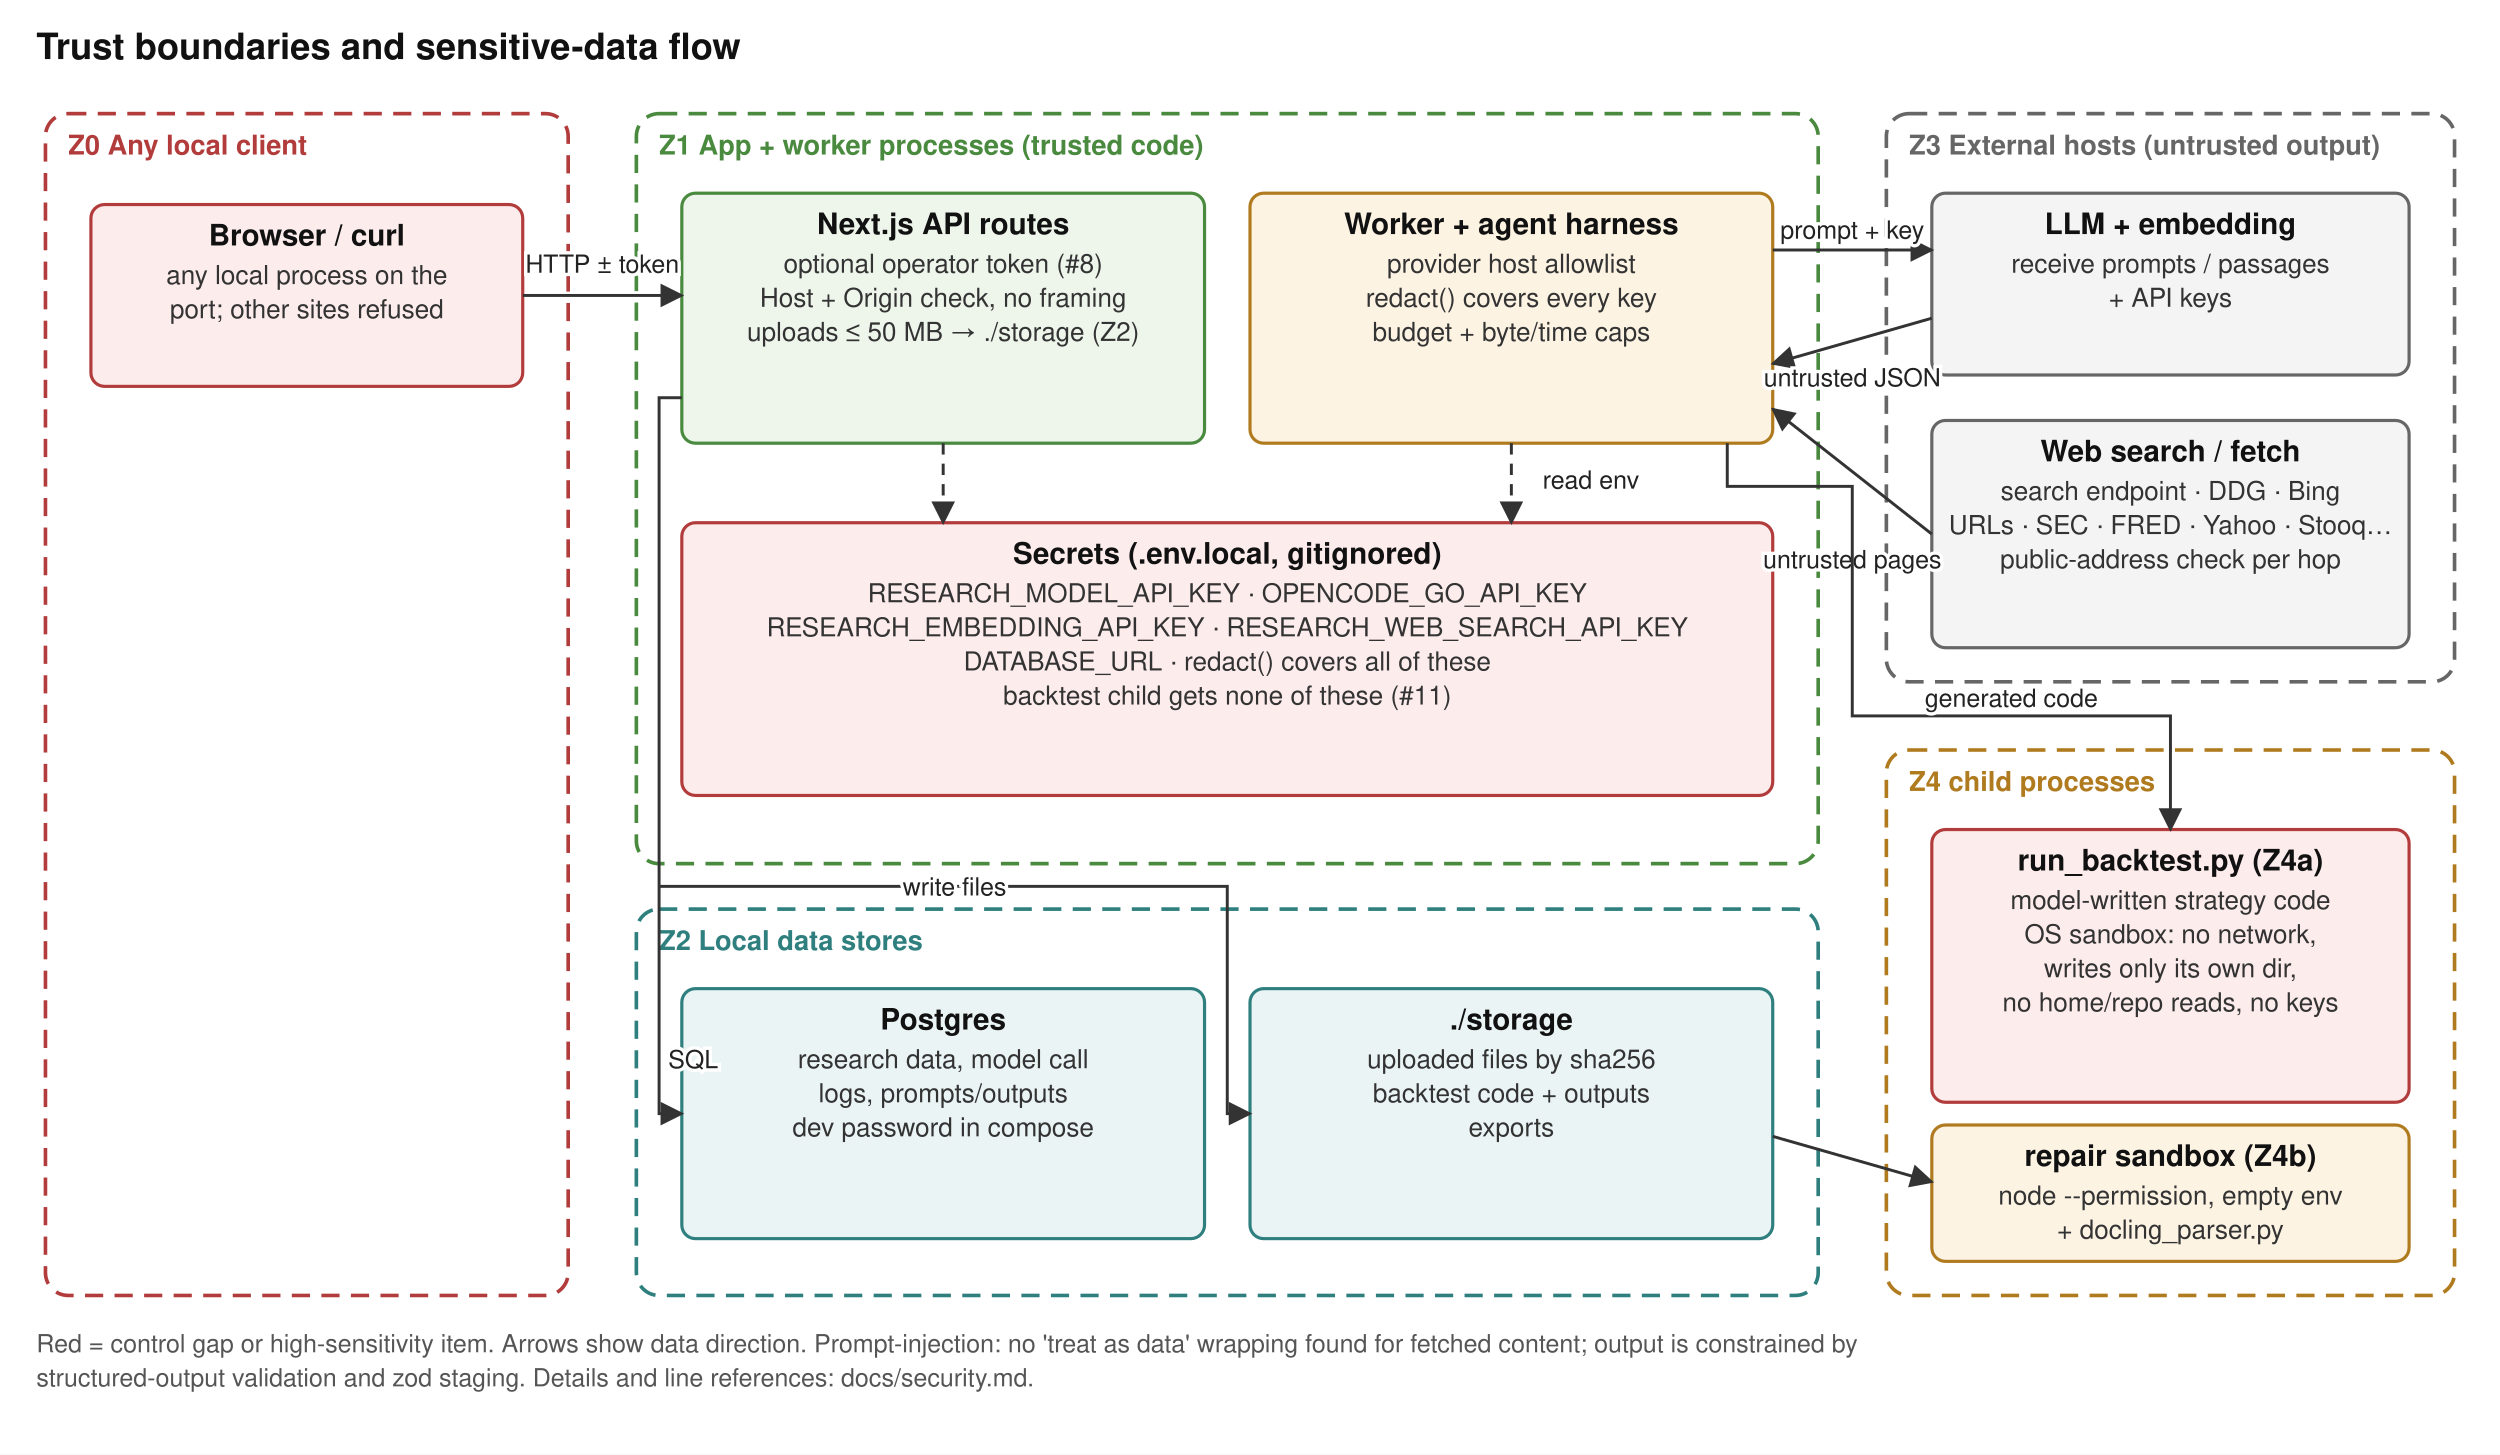
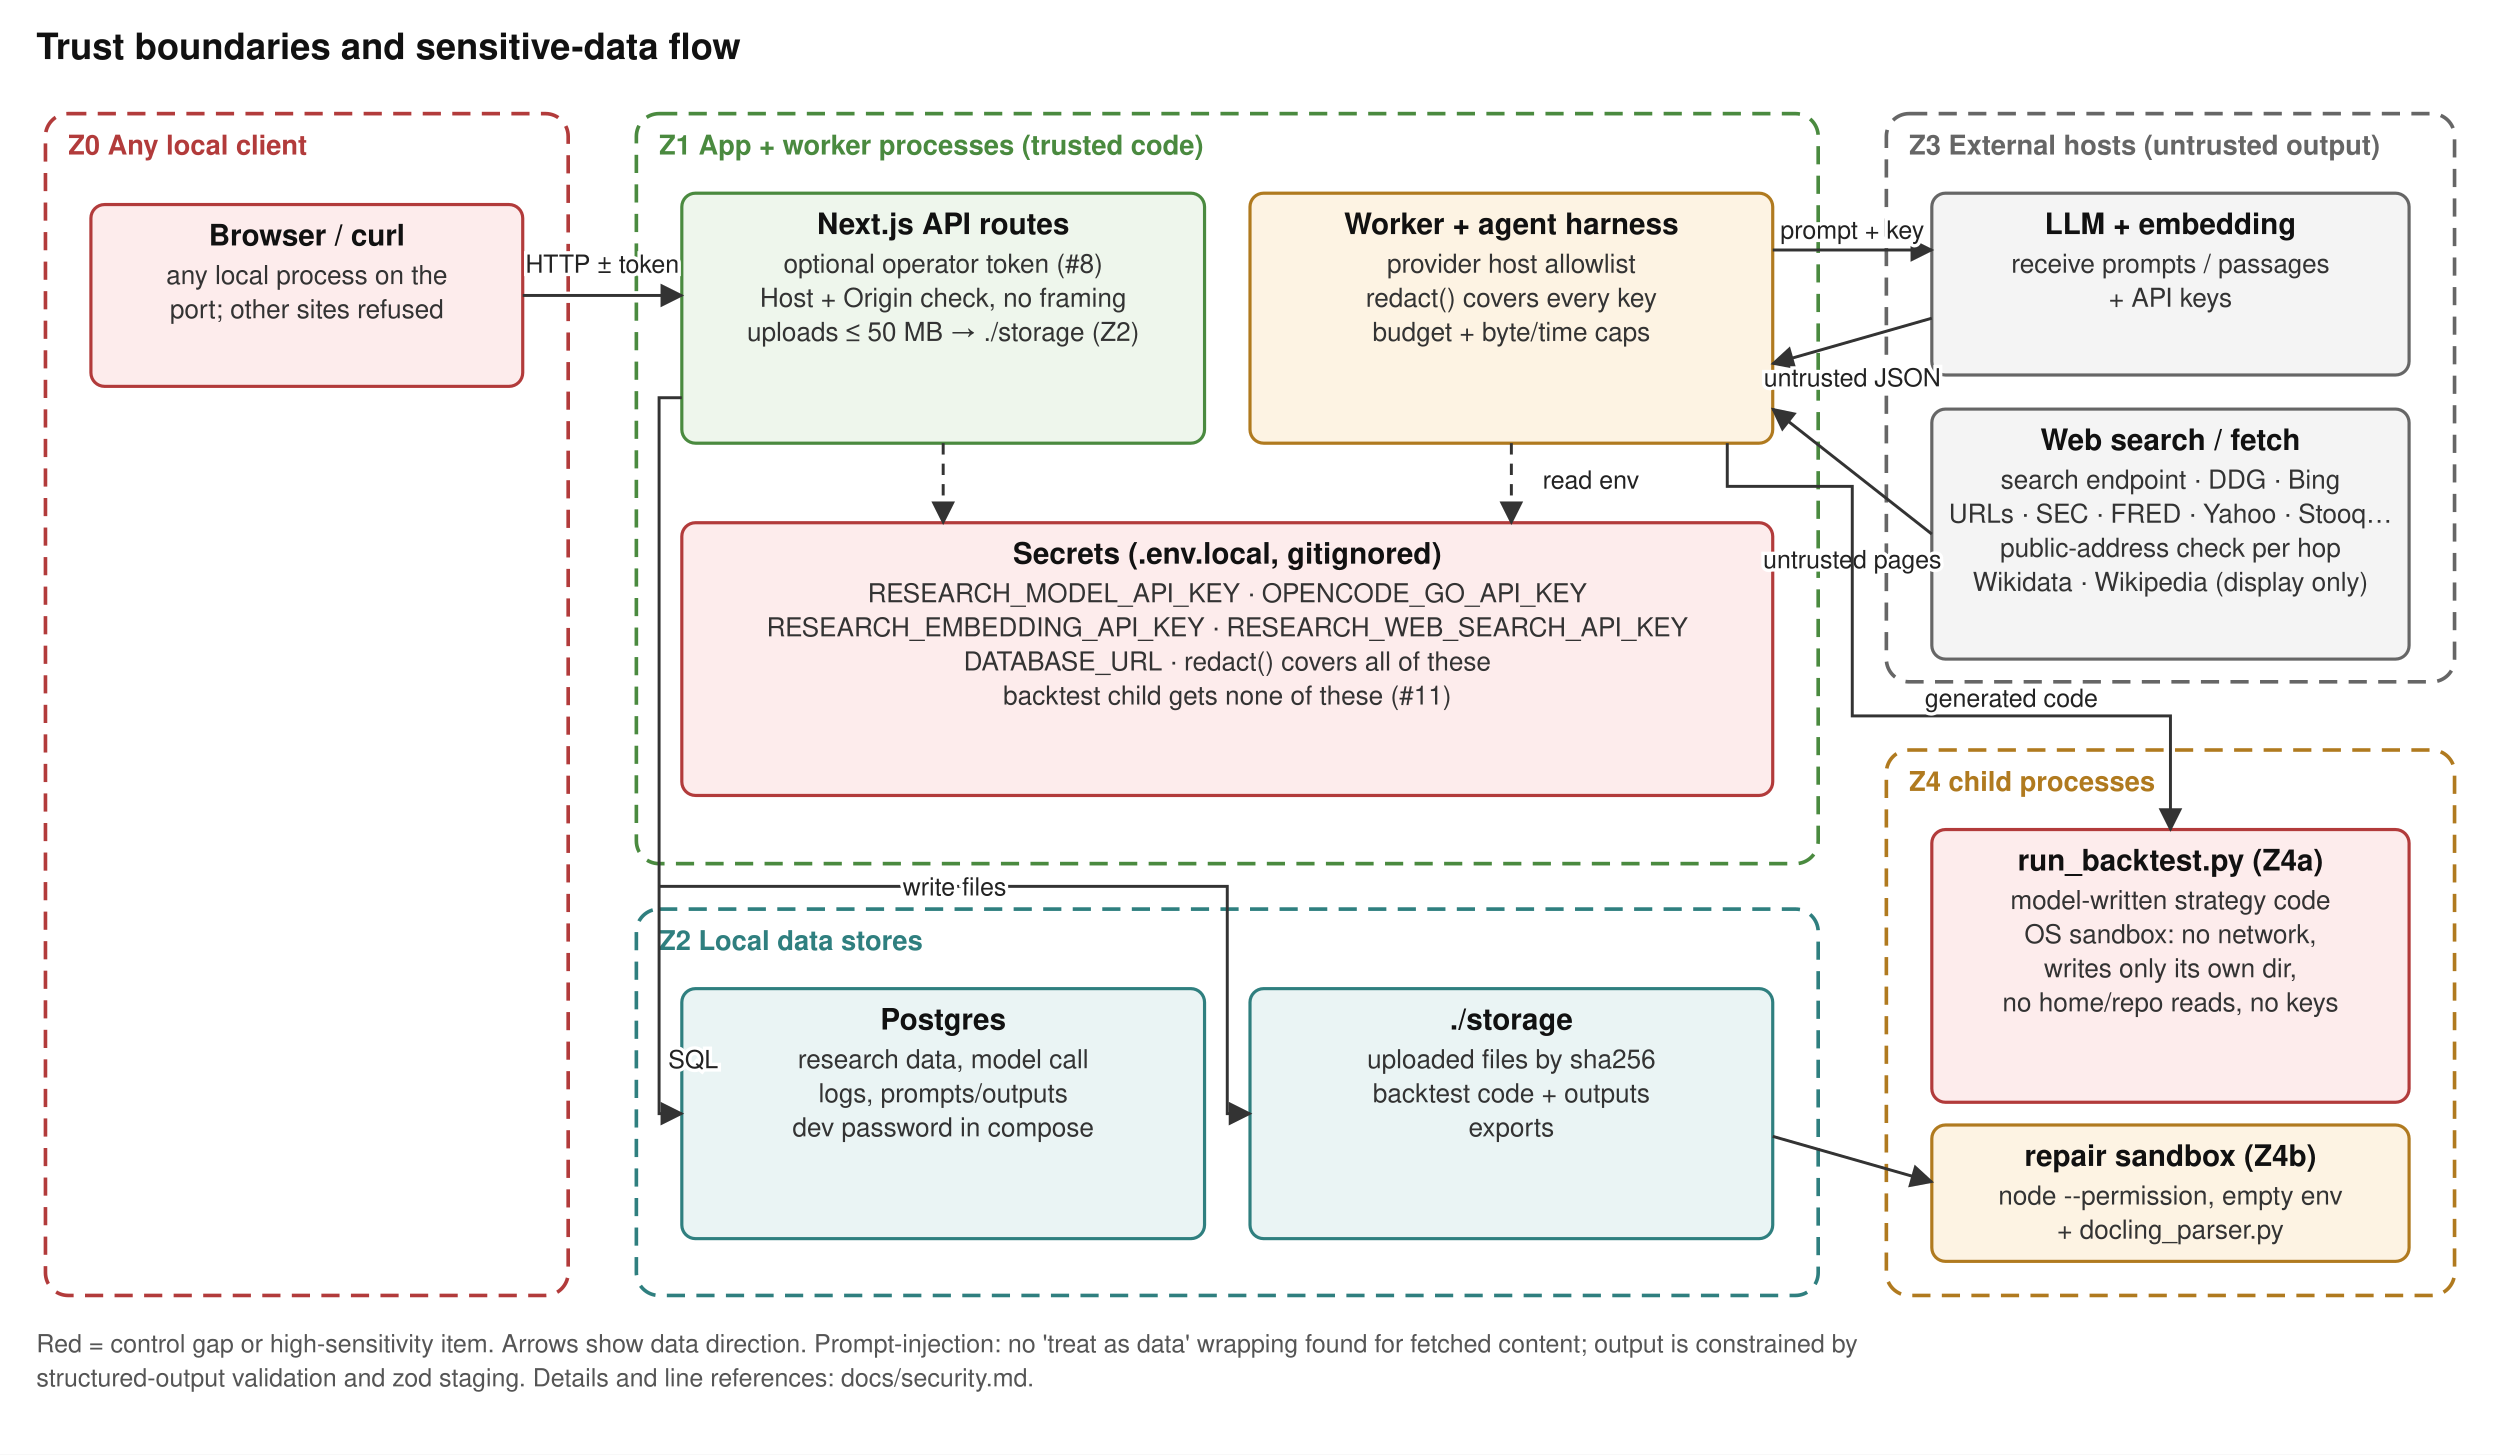
<svg xmlns="http://www.w3.org/2000/svg" viewBox="0 0 1100 640" width="1100" height="640" role="img" aria-labelledby="t d" font-family="Helvetica, Arial, sans-serif" font-size="13">
  <defs>
    <marker id="a" viewBox="0 0 10 10" refX="9" refY="5" markerWidth="8" markerHeight="8" orient="auto-start-reverse">
      <path d="M0,0 L10,5 L0,10 z" fill="#333" />
    </marker>
    <marker id="o" viewBox="0 0 10 10" refX="9" refY="5" markerWidth="9" markerHeight="9" orient="auto-start-reverse">
      <path d="M0,0 L10,5 L0,10" fill="none" stroke="#333" />
    </marker>
  </defs>
  <rect x="0" y="0" width="1100" height="640" fill="#ffffff" />
  <text x="16" y="26" font-size="16" font-weight="bold" fill="#111">Trust boundaries and sensitive-data flow</text>
  <rect x="20" y="50" width="230" height="520" rx="10" fill="none" stroke="#b23b3b" stroke-width="1.6" stroke-dasharray="8 5" />
  <text x="30" y="68" font-size="12" font-weight="bold" text-anchor="start" fill="#b23b3b">Z0 Any local client</text>
  <rect x="40" y="90" width="190" height="80" rx="6" fill="#fdecec" stroke="#b23b3b" stroke-width="1.4" />
  <text x="135.0" y="108" font-size="13" font-weight="bold" text-anchor="middle" fill="#111">Browser / curl</text>
  <text x="135.0" y="125" font-size="11.5" font-weight="normal" text-anchor="middle" fill="#333">any local process on the</text>
  <text x="135.0" y="140" font-size="11.5" font-weight="normal" text-anchor="middle" fill="#333">port; other sites refused</text>
  <rect x="280" y="50" width="520" height="330" rx="10" fill="none" stroke="#4a8a3f" stroke-width="1.6" stroke-dasharray="8 5" />
  <text x="290" y="68" font-size="12" font-weight="bold" text-anchor="start" fill="#4a8a3f">Z1 App + worker processes (trusted code)</text>
  <rect x="300" y="85" width="230" height="110" rx="6" fill="#eef6ec" stroke="#4a8a3f" stroke-width="1.4" />
  <text x="415.0" y="103" font-size="13" font-weight="bold" text-anchor="middle" fill="#111">Next.js API routes</text>
  <text x="415.0" y="120" font-size="11.5" font-weight="normal" text-anchor="middle" fill="#333">optional operator token (#8)</text>
  <text x="415.0" y="135" font-size="11.5" font-weight="normal" text-anchor="middle" fill="#333">Host + Origin check, no framing</text>
  <text x="415.0" y="150" font-size="11.5" font-weight="normal" text-anchor="middle" fill="#333">uploads ≤ 50 MB → ./storage (Z2)</text>
  <rect x="550" y="85" width="230" height="110" rx="6" fill="#fdf3e3" stroke="#b07a1f" stroke-width="1.4" />
  <text x="665.0" y="103" font-size="13" font-weight="bold" text-anchor="middle" fill="#111">Worker + agent harness</text>
  <text x="665.0" y="120" font-size="11.5" font-weight="normal" text-anchor="middle" fill="#333">provider host allowlist</text>
  <text x="665.0" y="135" font-size="11.5" font-weight="normal" text-anchor="middle" fill="#333">redact() covers every key</text>
  <text x="665.0" y="150" font-size="11.5" font-weight="normal" text-anchor="middle" fill="#333">budget + byte/time caps</text>
  <rect x="300" y="230" width="480" height="120" rx="6" fill="#fdecec" stroke="#b23b3b" stroke-width="1.4" />
  <text x="540.0" y="248" font-size="13" font-weight="bold" text-anchor="middle" fill="#111">Secrets (.env.local, gitignored)</text>
  <text x="540.0" y="265" font-size="11.5" font-weight="normal" text-anchor="middle" fill="#333">RESEARCH_MODEL_API_KEY · OPENCODE_GO_API_KEY</text>
  <text x="540.0" y="280" font-size="11.5" font-weight="normal" text-anchor="middle" fill="#333">RESEARCH_EMBEDDING_API_KEY · RESEARCH_WEB_SEARCH_API_KEY</text>
  <text x="540.0" y="295" font-size="11.5" font-weight="normal" text-anchor="middle" fill="#333">DATABASE_URL · redact() covers all of these</text>
  <text x="540.0" y="310" font-size="11.5" font-weight="normal" text-anchor="middle" fill="#333">backtest child gets none of these (#11)</text>
  <rect x="280" y="400" width="520" height="170" rx="10" fill="none" stroke="#2f7f7f" stroke-width="1.6" stroke-dasharray="8 5" />
  <text x="290" y="418" font-size="12" font-weight="bold" text-anchor="start" fill="#2f7f7f">Z2 Local data stores</text>
  <rect x="300" y="435" width="230" height="110" rx="6" fill="#eaf4f4" stroke="#2f7f7f" stroke-width="1.4" />
  <text x="415.0" y="453" font-size="13" font-weight="bold" text-anchor="middle" fill="#111">Postgres</text>
  <text x="415.0" y="470" font-size="11.5" font-weight="normal" text-anchor="middle" fill="#333">research data, model call</text>
  <text x="415.0" y="485" font-size="11.5" font-weight="normal" text-anchor="middle" fill="#333">logs, prompts/outputs</text>
  <text x="415.0" y="500" font-size="11.5" font-weight="normal" text-anchor="middle" fill="#333">dev password in compose</text>
  <rect x="550" y="435" width="230" height="110" rx="6" fill="#eaf4f4" stroke="#2f7f7f" stroke-width="1.4" />
  <text x="665.0" y="453" font-size="13" font-weight="bold" text-anchor="middle" fill="#111">./storage</text>
  <text x="665.0" y="470" font-size="11.5" font-weight="normal" text-anchor="middle" fill="#333">uploaded files by sha256</text>
  <text x="665.0" y="485" font-size="11.5" font-weight="normal" text-anchor="middle" fill="#333">backtest code + outputs</text>
  <text x="665.0" y="500" font-size="11.5" font-weight="normal" text-anchor="middle" fill="#333">exports</text>
  <rect x="830" y="50" width="250" height="250" rx="10" fill="none" stroke="#666666" stroke-width="1.6" stroke-dasharray="8 5" />
  <text x="840" y="68" font-size="12" font-weight="bold" text-anchor="start" fill="#666666">Z3 External hosts (untrusted output)</text>
  <rect x="850" y="85" width="210" height="80" rx="6" fill="#f4f4f4" stroke="#666666" stroke-width="1.4" />
  <text x="955.0" y="103" font-size="13" font-weight="bold" text-anchor="middle" fill="#111">LLM + embedding</text>
  <text x="955.0" y="120" font-size="11.5" font-weight="normal" text-anchor="middle" fill="#333">receive prompts / passages</text>
  <text x="955.0" y="135" font-size="11.5" font-weight="normal" text-anchor="middle" fill="#333">+ API keys</text>
-   <rect x="850" y="185" width="210" height="100" rx="6" fill="#f4f4f4" stroke="#666666" stroke-width="1.4" />
-   <text x="955.0" y="203" font-size="13" font-weight="bold" text-anchor="middle" fill="#111">Web search / fetch</text>
-   <text x="955.0" y="220" font-size="11.5" font-weight="normal" text-anchor="middle" fill="#333">search endpoint · DDG · Bing</text>
-   <text x="955.0" y="235" font-size="11.5" font-weight="normal" text-anchor="middle" fill="#333">URLs · SEC · FRED · Yahoo · Stooq…</text>
-   <text x="955.0" y="250" font-size="11.5" font-weight="normal" text-anchor="middle" fill="#333">public-address check per hop</text>
+   <rect x="850" y="180" width="210" height="110" rx="6" fill="#f4f4f4" stroke="#666666" stroke-width="1.4" />
+   <text x="955.0" y="198" font-size="13" font-weight="bold" text-anchor="middle" fill="#111">Web search / fetch</text>
+   <text x="955.0" y="215" font-size="11.5" font-weight="normal" text-anchor="middle" fill="#333">search endpoint · DDG · Bing</text>
+   <text x="955.0" y="230" font-size="11.5" font-weight="normal" text-anchor="middle" fill="#333">URLs · SEC · FRED · Yahoo · Stooq…</text>
+   <text x="955.0" y="245" font-size="11.5" font-weight="normal" text-anchor="middle" fill="#333">public-address check per hop</text>
+   <text x="955.0" y="260" font-size="11.5" font-weight="normal" text-anchor="middle" fill="#333">Wikidata · Wikipedia (display only)</text>
  <rect x="830" y="330" width="250" height="240" rx="10" fill="none" stroke="#b07a1f" stroke-width="1.6" stroke-dasharray="8 5" />
  <text x="840" y="348" font-size="12" font-weight="bold" text-anchor="start" fill="#b07a1f">Z4 child processes</text>
  <rect x="850" y="365" width="210" height="120" rx="6" fill="#fdecec" stroke="#b23b3b" stroke-width="1.4" />
  <text x="955.0" y="383" font-size="13" font-weight="bold" text-anchor="middle" fill="#111">run_backtest.py (Z4a)</text>
  <text x="955.0" y="400" font-size="11.5" font-weight="normal" text-anchor="middle" fill="#333">model-written strategy code</text>
  <text x="955.0" y="415" font-size="11.5" font-weight="normal" text-anchor="middle" fill="#333">OS sandbox: no network,</text>
  <text x="955.0" y="430" font-size="11.5" font-weight="normal" text-anchor="middle" fill="#333">writes only its own dir,</text>
  <text x="955.0" y="445" font-size="11.5" font-weight="normal" text-anchor="middle" fill="#333">no home/repo reads, no keys</text>
  <rect x="850" y="495" width="210" height="60" rx="6" fill="#fdf3e3" stroke="#b07a1f" stroke-width="1.4" />
  <text x="955.0" y="513" font-size="13" font-weight="bold" text-anchor="middle" fill="#111">repair sandbox (Z4b)</text>
  <text x="955.0" y="530" font-size="11.5" font-weight="normal" text-anchor="middle" fill="#333">node --permission, empty env</text>
  <text x="955.0" y="545" font-size="11.5" font-weight="normal" text-anchor="middle" fill="#333">+ docling_parser.py</text>
  <path d="M230,130 L300,130" fill="none" stroke="#333" stroke-width="1.3" marker-end="url(#a)" />
  <text x="265" y="120" font-size="11" text-anchor="middle" fill="#222" stroke="#ffffff" stroke-width="3" paint-order="stroke">HTTP ± token</text>
  <path d="M415,195 L415,230" fill="none" stroke="#333" stroke-width="1.3" stroke-dasharray="5 4" marker-end="url(#a)" />
  <path d="M665,195 L665,230" fill="none" stroke="#333" stroke-width="1.3" stroke-dasharray="5 4" marker-end="url(#a)" />
  <text x="700" y="215" font-size="11" text-anchor="middle" fill="#222" stroke="#ffffff" stroke-width="3" paint-order="stroke">read env</text>
  <path d="M300,175 L290,175 L290,490 L300,490" fill="none" stroke="#333" stroke-width="1.3" marker-end="url(#a)" />
  <text x="294" y="470" font-size="11" text-anchor="start" fill="#222" stroke="#ffffff" stroke-width="3" paint-order="stroke">SQL</text>
  <path d="M290,390 L540,390 L540,490 L550,490" fill="none" stroke="#333" stroke-width="1.3" marker-end="url(#a)" />
  <text x="420" y="394" font-size="11" text-anchor="middle" fill="#222" stroke="#ffffff" stroke-width="3" paint-order="stroke">write files</text>
  <path d="M780,110 L850,110" fill="none" stroke="#333" stroke-width="1.3" marker-end="url(#a)" />
  <text x="815.0" y="105.0" font-size="11" text-anchor="middle" fill="#222" stroke="#ffffff" stroke-width="3" paint-order="stroke">prompt + key</text>
  <path d="M850,140 L780,160" fill="none" stroke="#333" stroke-width="1.3" marker-end="url(#a)" />
  <text x="815" y="170" font-size="11" text-anchor="middle" fill="#222" stroke="#ffffff" stroke-width="3" paint-order="stroke">untrusted JSON</text>
  <path d="M850,235 L780,180" fill="none" stroke="#333" stroke-width="1.3" marker-end="url(#a)" />
  <text x="815" y="250" font-size="11" text-anchor="middle" fill="#222" stroke="#ffffff" stroke-width="3" paint-order="stroke">untrusted pages</text>
  <path d="M760,195 L760,214 L815,214 L815,315 L955,315 L955,365" fill="none" stroke="#333" stroke-width="1.3" marker-end="url(#a)" />
  <text x="885" y="311" font-size="11" text-anchor="middle" fill="#222" stroke="#ffffff" stroke-width="3" paint-order="stroke">generated code</text>
  <path d="M780,500 L850,520" fill="none" stroke="#333" stroke-width="1.3" marker-end="url(#a)" />
  <text x="16" y="595" font-size="11" font-weight="normal" text-anchor="start" fill="#555">Red = control gap or high-sensitivity item. Arrows show data direction. Prompt-injection: no 'treat as data' wrapping found for fetched content; output is constrained by</text>
  <text x="16" y="610" font-size="11" font-weight="normal" text-anchor="start" fill="#555">structured-output validation and zod staging. Details and line references: docs/security.md.</text>
</svg>
